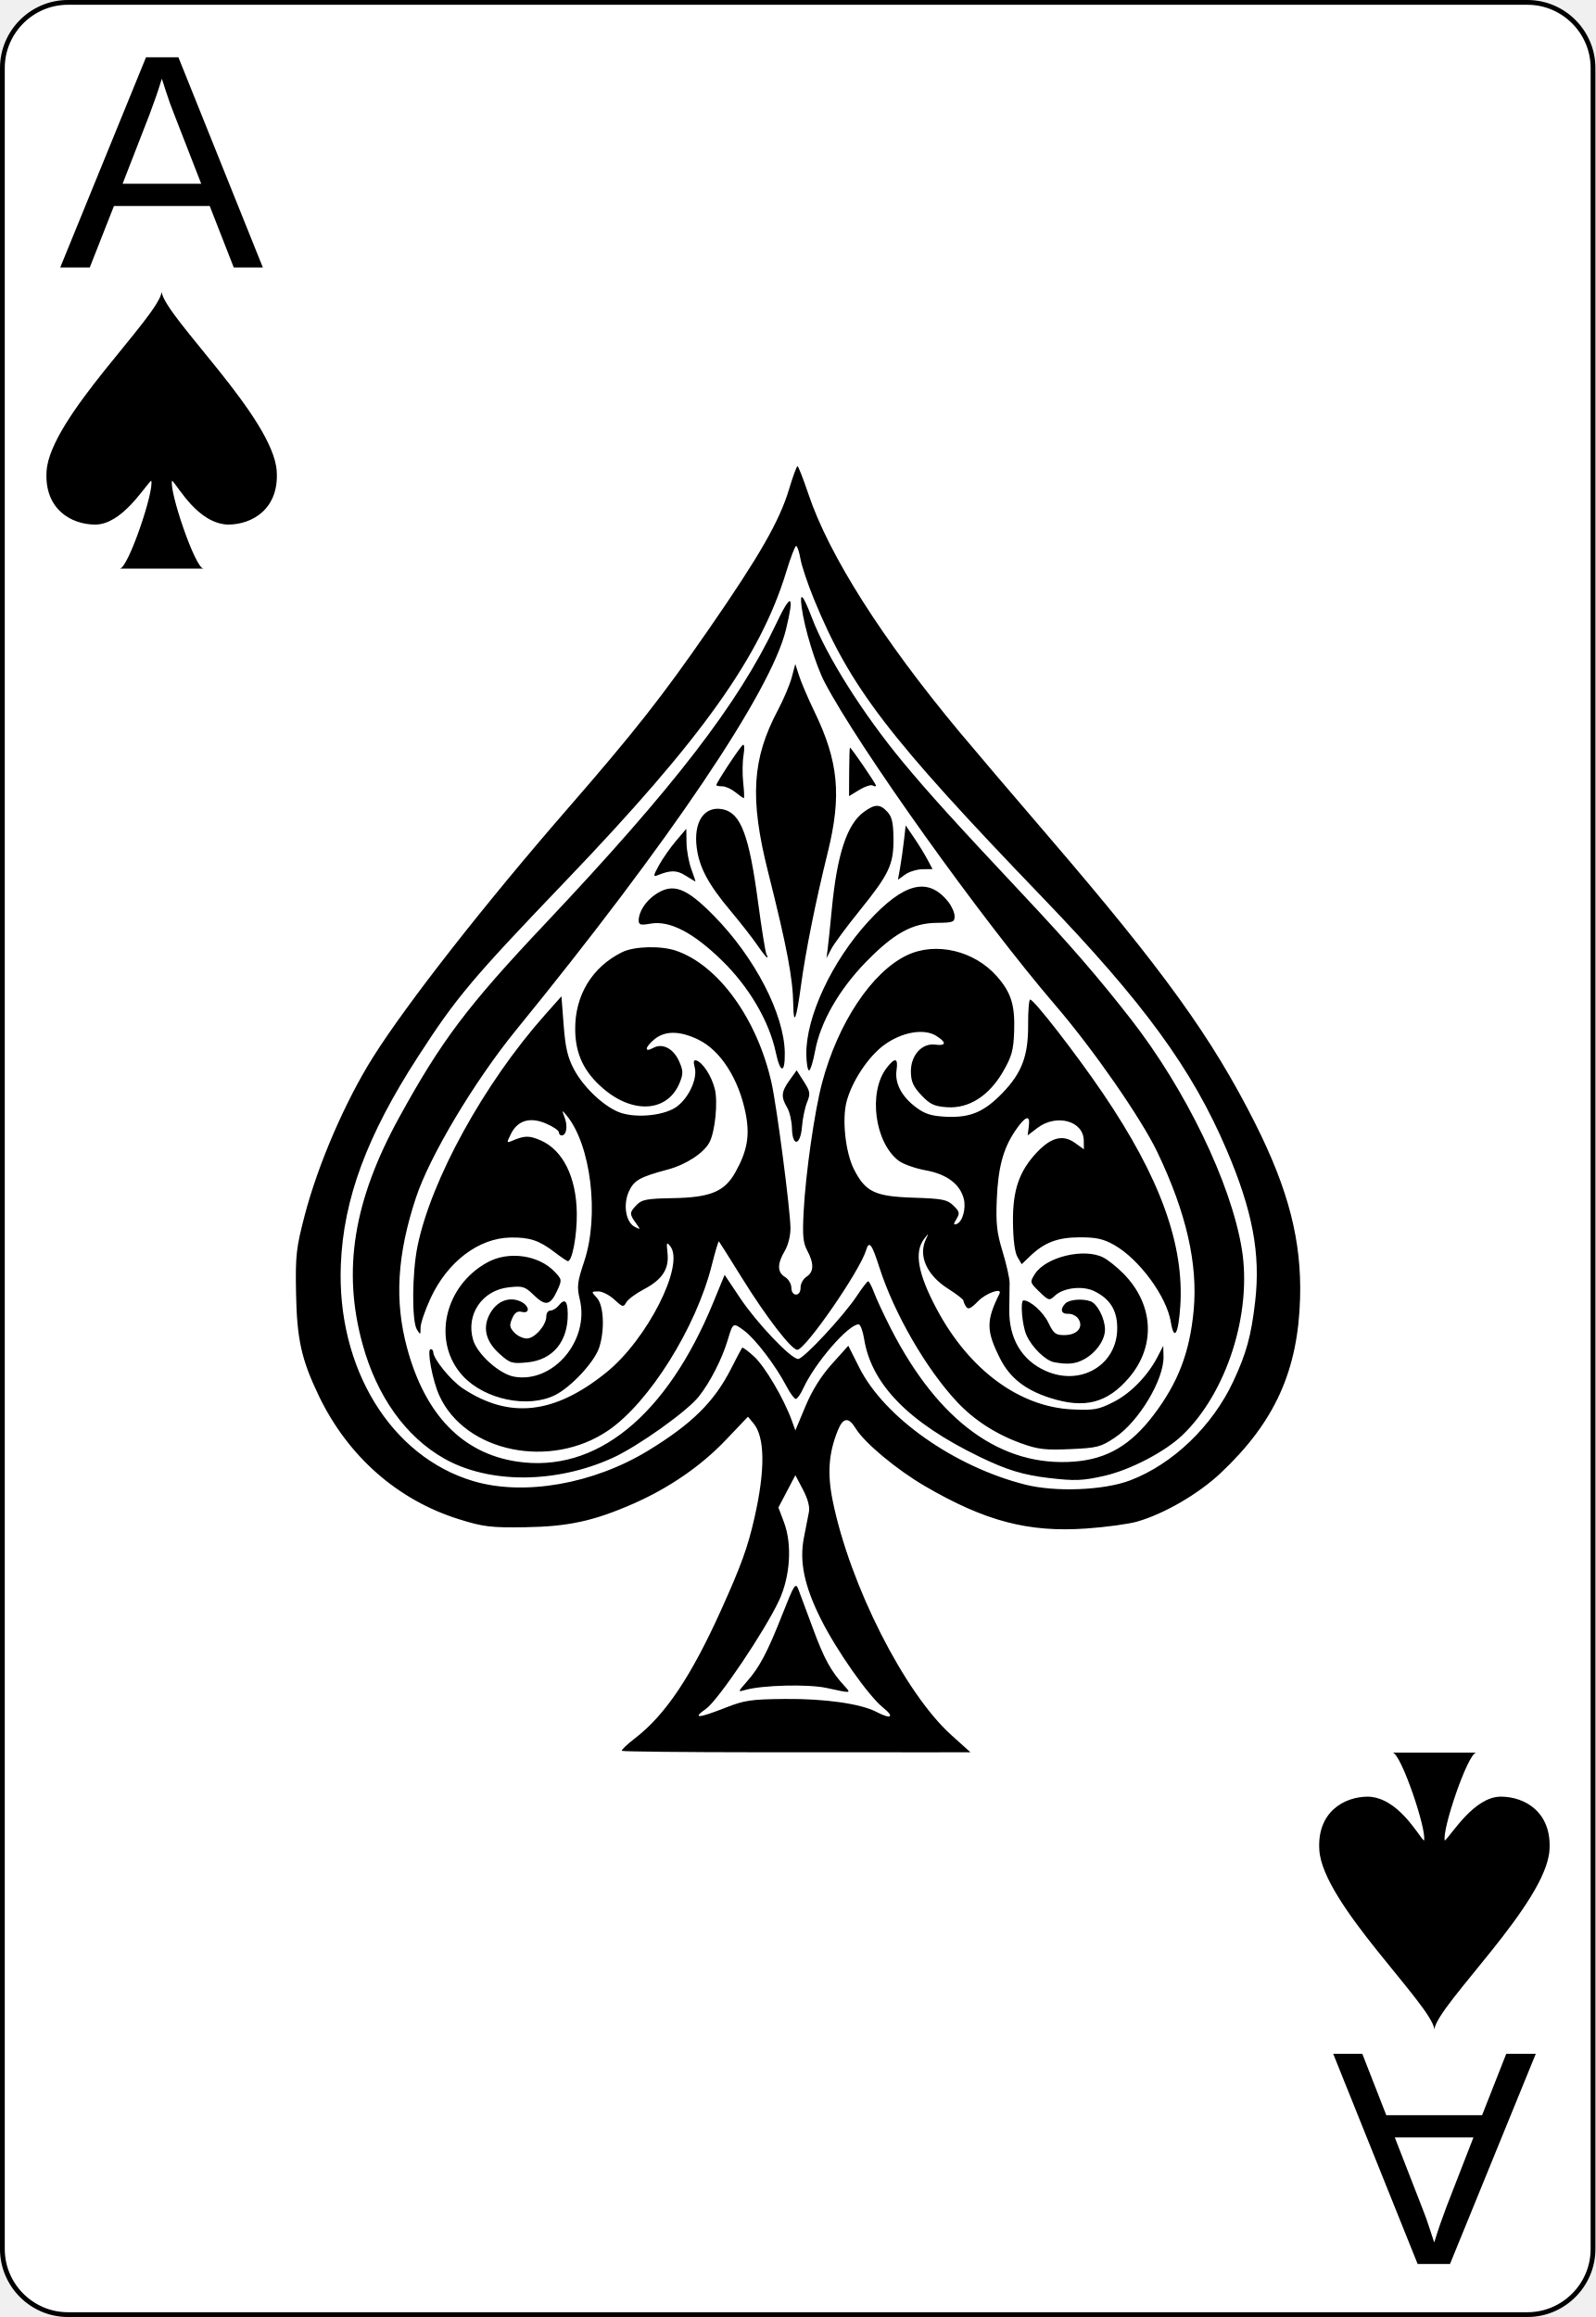
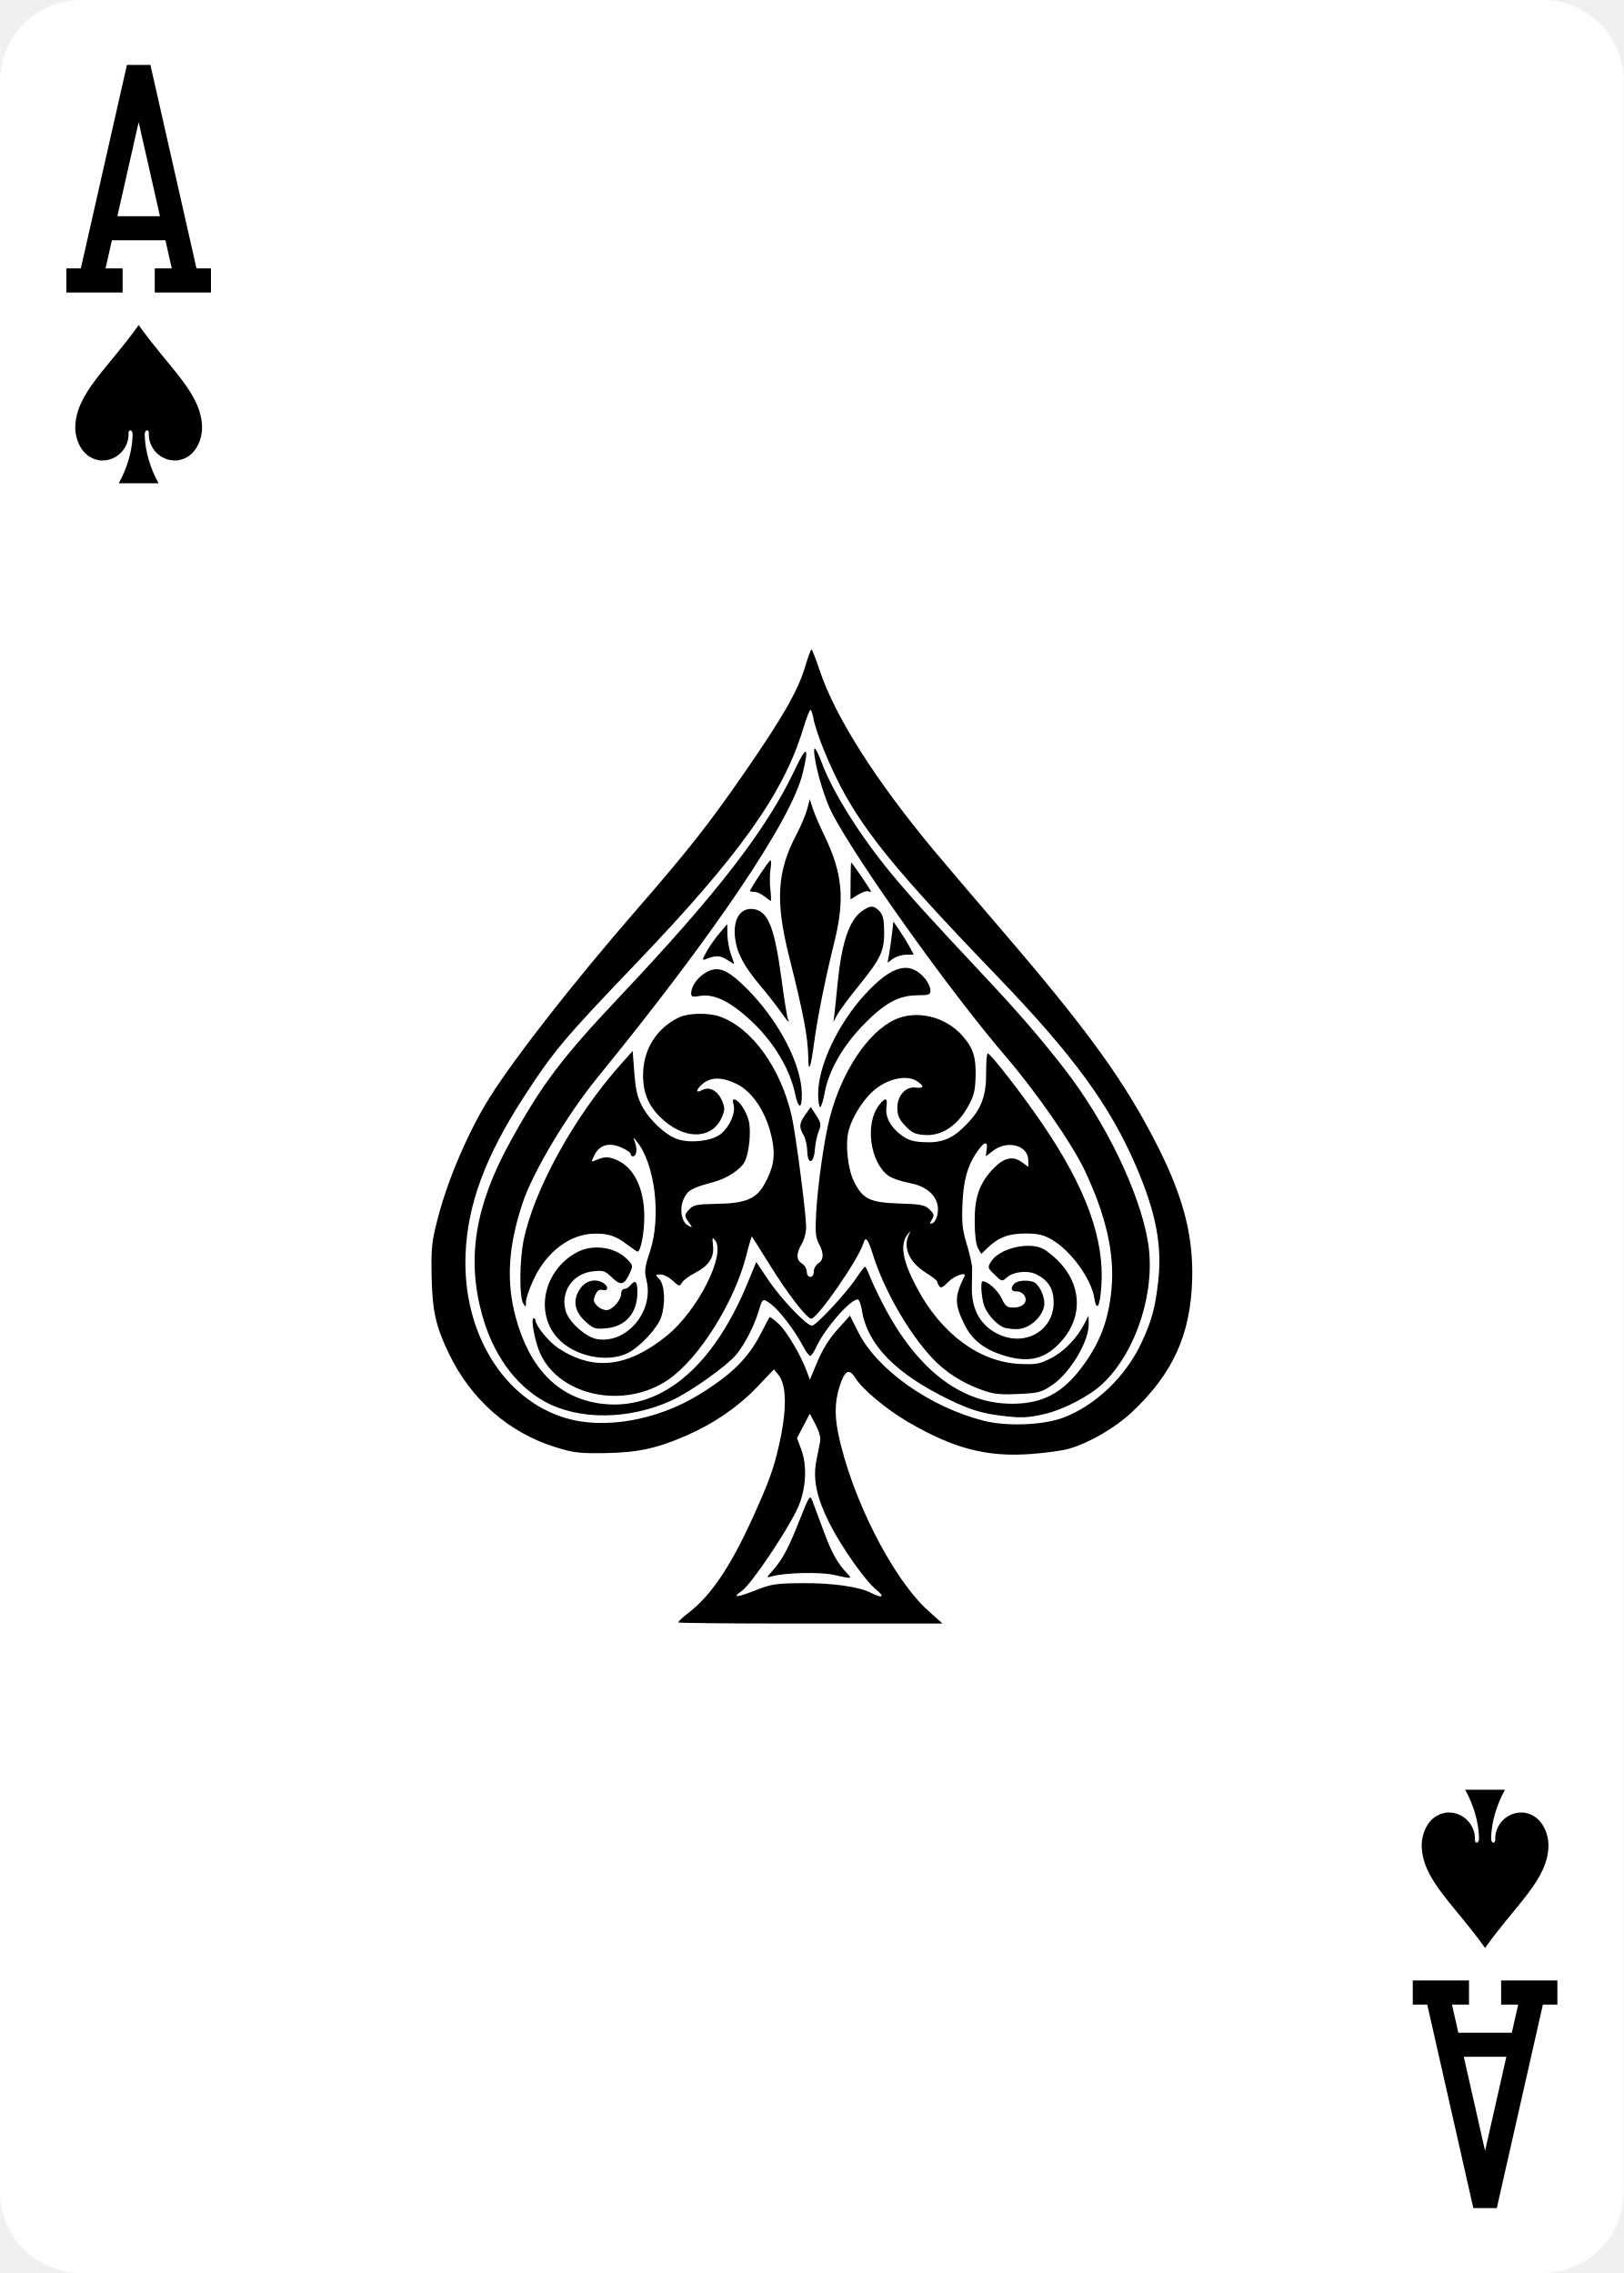
- <svg xmlns="http://www.w3.org/2000/svg" width="167.087pt" height="242.667pt" viewBox="0 0 167.087 242.667" xml:space="preserve" id="svg2" version="1.1">
-   <defs id="defs41" />
-   <g id="Layer_x0020_1" style="fill-rule:nonzero;clip-rule:nonzero;stroke:#000000;stroke-miterlimit:4;">
-     <path style="fill:#FFFFFF;stroke-width:0.5;" d="M166.837,235.548c0,3.777-3.087,6.869-6.871,6.869H7.111c-3.775,0-6.861-3.092-6.861-6.869V7.12C0.25,3.343,3.336,0.25,7.111,0.25h152.855    c3.784,0,6.871,3.093,6.871,6.87v228.428z" id="path5" />
-     <g style="stroke:none;" id="g7">
-       <g id="g9">
- 				
- 			</g>
-     </g>
-     <g id="g15">
- 			
- 		</g>
-     <g id="g19">
- 			
- 		</g>
-     <g style="stroke:none;" id="g23">
-       <g id="g25">
- 				
- 			</g>
-     </g>
-     <g style="stroke:none;" id="g31">
-       <g id="g33">
- 				
- 			</g>
+ <svg xmlns="http://www.w3.org/2000/svg" width="100%" height="100%" viewBox="0 0 1500 2100" version="1.1" xml:space="preserve" style="fill-rule:evenodd;clip-rule:evenodd;stroke-linejoin:round;stroke-miterlimit:2;">
+   <g transform="matrix(2,0,0,2,0,0)">
+     <path d="M750,37.5C750,16.803 733.197,0 712.5,0L37.5,0C16.803,0 0,16.803 0,37.5L0,1012.5C0,1033.197 16.803,1050 37.5,1050L712.5,1050C733.197,1050 750,1033.197 750,1012.5L750,37.5Z" style="fill:white;" />
+   </g>
+   <g id="spades">
+     <g>
+       <g id="path2987" transform="matrix(6.681433,0,0,6.681433,191.5703,273.7855)">
+         <path d="M79.5,183.521C71.674,183.517 65.205,183.449 65.124,183.37C65.044,183.292 65.681,182.686 66.541,182.024C69.67,179.614 72.368,175.597 75.48,168.712C77.619,163.98 78.307,162.081 79.017,158.951C80.154,153.942 80.118,150.514 78.911,149.068L78.333,148.376L76.003,150.823C73.412,153.545 70.042,155.862 66.281,157.507C62.162,159.308 59.496,159.885 54.972,159.952C51.403,160.006 50.635,159.913 48.085,159.119C41.647,157.115 36.43,152.524 33.391,146.19C31.56,142.374 31.093,140.26 31.004,135.403C30.933,131.473 31.018,130.71 31.911,127.286C33.307,121.939 36.166,115.324 39.076,110.707C42.613,105.095 50.769,94.68 59.389,84.766C66.481,76.609 69.339,72.975 74.287,65.821C79.551,58.209 81.641,54.56 82.638,51.239C83.037,49.911 83.435,48.824 83.524,48.824C83.612,48.824 84.128,50.143 84.67,51.756C86.825,58.17 92.403,66.951 100.49,76.661C101.93,78.39 106.122,83.313 109.806,87.603C121.872,101.65 126.966,108.722 131.466,117.674C134.951,124.607 136.325,129.95 136.161,135.924C135.951,143.557 133.506,148.95 127.839,154.279C125.505,156.474 121.925,158.553 119.078,159.366C118.198,159.617 115.816,159.94 113.785,160.084C107.703,160.514 103.169,159.322 96.85,155.633C93.887,153.903 90.538,151.109 89.613,149.594C88.865,148.37 88.291,148.448 87.73,149.85C86.786,152.209 86.635,154.333 87.209,157.165C89.001,165.999 94.731,177.314 99.651,181.734L101.639,183.52L97.683,183.524C95.508,183.527 87.326,183.525 79.5,183.52L79.5,183.521ZM92.49,178.849C90.948,177.616 87.607,172.857 85.953,169.537C84.232,166.084 83.706,163.548 84.192,161.051C84.392,160.027 84.629,158.812 84.719,158.35C84.824,157.811 84.599,156.971 84.091,156.007L83.298,154.504L82.411,156.194L81.523,157.885L82.109,159.442C82.974,161.739 82.767,165.076 81.604,167.589C80.134,170.766 75.208,178.079 73.939,178.97C72.453,180.012 73.113,179.978 75.944,178.866C77.984,178.065 78.635,177.969 82.236,177.935C86.373,177.896 90.148,178.432 91.795,179.294C93.326,180.095 93.727,179.838 92.49,178.849L92.49,178.849ZM86.557,176.783C84.646,176.365 79.829,176.486 78.044,176.996C77.253,177.222 77.255,177.212 78.219,176.121C79.546,174.619 80.385,173.028 81.957,169.03C83.165,165.957 83.321,165.711 83.606,166.435C83.778,166.874 84.465,168.719 85.132,170.534C86.299,173.713 87.025,175.041 88.43,176.567C89.167,177.367 89.21,177.362 86.557,176.783ZM118.364,155.044C122.84,153.337 126.992,149.346 129.174,144.652C130.547,141.698 131.035,139.915 131.451,136.332C132.034,131.308 131.186,126.799 128.454,120.403C124.843,111.947 119.769,104.995 109.163,93.973C93.039,77.217 89.044,72.003 85.25,62.765C84.601,61.184 83.962,59.277 83.831,58.528C83.699,57.779 83.496,57.171 83.379,57.177C83.262,57.184 82.797,58.401 82.346,59.881C79.631,68.787 73.511,77.369 59.273,92.237C49.349,102.601 47.805,104.44 43.736,110.735C38.421,118.958 35.971,125.576 35.697,132.454C35.264,143.3 40.947,152.571 49.597,155.129C54.886,156.693 62.147,155.424 67.868,151.936C72.464,149.133 74.804,146.821 76.573,143.334C77.142,142.213 77.659,141.233 77.723,141.155C77.786,141.078 78.363,141.503 79.004,142.1C80.126,143.146 82.093,146.486 82.908,148.73L83.3,149.81L84.355,147.289C85.056,145.614 85.987,144.125 87.128,142.856L88.845,140.945L89.993,143.23C92.612,148.444 99.921,153.601 107.366,155.487C110.548,156.294 115.624,156.089 118.364,155.044ZM109.851,154.796C107.141,154.474 105.44,153.954 102.612,152.585C95.179,148.986 91.259,144.984 90.498,140.22C90.364,139.382 90.104,138.699 89.92,138.702C88.829,138.718 85.327,142.774 84.12,145.419C83.846,146.018 83.497,146.511 83.344,146.513C83.191,146.516 82.746,145.907 82.354,145.162C81.221,143.004 79.109,140.23 77.942,139.367C76.764,138.496 76.769,138.494 76.21,140.353C75.612,142.341 74.387,144.739 73.193,146.256C71.974,147.804 66.818,151.478 64.172,152.684C58.226,155.394 51.222,155.422 46.516,152.755C42.484,150.47 39.466,146.238 37.964,140.762C35.841,133.023 37.022,125.738 41.813,117.018C46.226,108.986 48.951,105.37 57.075,96.764C70.544,82.497 77.319,73.712 81.241,65.424C82.871,61.981 83.233,62.157 82.311,65.945C80.737,72.418 70.17,88.095 54.032,107.903C49.683,113.241 44.997,121.089 43.56,125.443C41.586,131.423 41.301,136.239 42.629,141.164C44.516,148.165 48.417,152.206 54.123,153.073C62.4,154.331 69.804,148.334 74.706,136.401L75.889,133.52L77.512,135.95C79.273,138.587 82.852,142.343 83.593,142.331C84.162,142.323 88.35,137.824 89.728,135.74C90.286,134.897 90.822,134.202 90.919,134.196C91.016,134.19 91.297,134.724 91.544,135.383C91.79,136.043 92.568,137.713 93.273,139.095C98.268,148.888 104.89,153.691 112.548,153.076C115.954,152.802 118.416,151.353 120.796,148.224C123.375,144.833 124.595,141.661 125.01,137.268C125.47,132.39 124.24,127.009 121.218,120.688C119.525,117.145 114.514,109.923 110.536,105.292C102.758,96.239 89.886,78.215 86.35,71.426C85.433,69.666 84.25,65.806 83.961,63.629C83.727,61.87 84.085,62.228 85.027,64.697C86.563,68.719 90.355,74.734 94.552,79.805C97.183,82.984 100.086,86.186 107.373,93.948C112.069,98.951 115.044,102.389 118.414,106.711C124.175,114.1 128.911,123.894 130.05,130.776C131.161,137.494 128.477,145.9 123.801,150.341C121.977,152.074 118.354,153.957 115.669,154.568C113.384,155.088 112.58,155.119 109.851,154.796L109.851,154.796ZM107.01,151.192C104.283,150.2 102.008,148.73 100.199,146.79C96.982,143.341 93.634,137.537 92.104,132.756C91.303,130.254 91.022,129.89 90.705,130.945C90.051,133.114 84.355,141.358 83.502,141.367C82.897,141.375 80.26,137.958 77.749,133.912C76.447,131.816 75.34,130.06 75.289,130.01C75.238,129.961 74.902,131.088 74.543,132.515C72.901,139.039 67.999,146.871 63.724,149.801C57.69,153.937 48.749,152.115 46.023,146.193C45.297,144.615 44.677,141.305 45.106,141.299C45.253,141.296 45.375,141.442 45.378,141.623C45.389,142.337 47.22,144.581 48.467,145.408C53.361,148.655 58.081,148.126 63.524,143.722C67.778,140.279 71.719,132.51 70.21,130.539C69.819,130.029 69.785,130.108 69.909,131.232C70.094,132.902 69.366,134.015 67.423,135.036C66.583,135.478 65.757,136.096 65.587,136.41C65.304,136.933 65.201,136.909 64.342,136.111C63.827,135.632 63.066,135.246 62.651,135.252C61.908,135.263 61.905,135.274 62.506,135.918C63.235,136.7 63.359,139.253 62.759,141.122C62.276,142.627 59.815,145.28 58.126,146.117C55.293,147.521 50.786,146.588 48.493,144.125C45.207,140.595 46.496,134.669 51.09,132.189C53.296,130.998 56.427,131.447 58.086,133.192C58.863,134.01 58.868,134.052 58.357,135.168C57.641,136.728 57.135,136.829 55.923,135.652C54.972,134.73 54.753,134.661 53.281,134.825C50.497,135.134 48.774,137.672 49.548,140.322C49.992,141.841 52.317,143.921 53.871,144.188C57.946,144.89 61.755,140.392 60.724,136.094C60.403,134.755 60.457,134.294 61.186,132.109C62.786,127.315 61.891,119.905 59.34,116.822C58.835,116.212 58.827,116.222 59.142,117.063C59.482,117.974 59.321,118.911 58.824,118.919C58.667,118.922 58.535,118.771 58.533,118.586C58.53,118.401 57.925,117.99 57.19,117.674C55.513,116.953 54.221,117.334 53.511,118.758C53.047,119.691 53.052,119.729 53.612,119.489C54.942,118.92 55.412,118.912 56.618,119.434C58.958,120.448 60.368,123.295 60.41,127.09C60.435,129.387 59.933,132.079 59.478,132.086C59.385,132.088 58.76,131.667 58.089,131.152C56.474,129.911 55.457,129.573 53.454,129.611C50.11,129.675 46.858,132.153 45.085,135.987C44.512,137.228 44.043,138.609 44.045,139.056C44.047,139.83 44.029,139.838 43.658,139.231C43.12,138.352 43.156,133.331 43.72,130.553C45.137,123.568 50.713,113.441 57.087,106.275L58.802,104.347L59.034,107.371C59.215,109.742 59.45,110.743 60.119,112.003C61.159,113.962 63.428,116.054 65.071,116.569C66.868,117.133 69.712,116.795 70.918,115.875C72.175,114.916 73.065,112.939 72.758,111.79C72.597,111.186 72.647,110.975 72.929,111.064C73.611,111.28 74.545,112.732 74.868,114.078C75.198,115.449 74.892,118.498 74.311,119.624C73.73,120.749 71.859,121.974 69.935,122.489C67,123.274 66.4,123.613 65.864,124.788C65.237,126.161 65.541,128.008 66.473,128.488C67.1,128.812 67.104,128.797 66.59,128.085C65.907,127.14 65.914,126.983 66.681,126.193C67.226,125.631 67.748,125.534 70.446,125.487C74.406,125.419 75.878,124.811 77.017,122.774C78.264,120.545 78.548,118.933 78.096,116.639C77.384,113.019 75.474,110.027 73.154,108.894C71.221,107.95 69.668,107.93 68.554,108.834C67.544,109.653 67.441,110.29 68.404,109.755C69.383,109.212 70.543,109.818 71.138,111.183C71.556,112.145 71.564,112.45 71.193,113.377C69.964,116.446 66.368,116.737 63.192,114.025C61.163,112.292 60.264,110.404 60.24,107.83C60.207,104.244 62.009,101.277 65.163,99.723C66.418,99.104 69.206,99.029 70.798,99.572C75.241,101.086 79.313,106.724 80.806,113.427C81.359,115.91 82.757,126.63 82.784,128.6C82.796,129.402 82.544,130.411 82.178,131.032C81.383,132.38 81.396,133.252 82.219,133.749C82.576,133.965 82.873,134.468 82.879,134.867C82.885,135.298 83.085,135.59 83.371,135.586C83.658,135.582 83.849,135.284 83.843,134.853C83.837,134.453 84.118,133.942 84.468,133.716C85.241,133.217 85.266,132.329 84.544,130.984C84.103,130.161 84.033,129.41 84.164,126.908C84.373,122.904 85.302,116.403 86.091,113.426C87.76,107.124 91.322,101.777 95.01,100.035C98.014,98.617 102.03,99.562 104.396,102.245C105.902,103.951 106.31,105.26 106.211,108.052C106.141,110.017 105.96,110.664 105.035,112.256C103.559,114.795 101.455,116.124 99.168,115.964C97.84,115.871 97.401,115.664 96.498,114.707C95.644,113.804 95.412,113.286 95.396,112.257C95.371,110.537 96.545,109.224 97.944,109.408C99.105,109.561 99.155,109.188 98.067,108.498C96.77,107.676 94.438,108.086 92.57,109.464C90.91,110.69 89.19,113.304 88.65,115.421C88.174,117.286 88.551,120.706 89.424,122.443C90.625,124.832 91.623,125.311 95.666,125.44C98.698,125.536 99.203,125.635 99.85,126.265C100.494,126.89 100.535,127.066 100.176,127.661C99.836,128.223 99.838,128.315 100.19,128.193C100.807,127.978 101.201,126.551 100.928,125.526C100.519,123.996 99.137,122.971 96.947,122.575C95.856,122.377 94.58,121.923 94.111,121.566C91.597,119.648 90.912,114.399 92.845,111.865C93.726,110.71 94.085,110.783 93.894,112.079C93.691,113.46 94.438,114.87 95.973,116.005C96.894,116.686 97.578,116.895 99.121,116.964C101.606,117.077 103.055,116.466 104.959,114.504C107.01,112.391 107.694,110.586 107.674,107.346C107.665,105.889 107.761,104.694 107.888,104.691C108.285,104.682 112.708,110.382 115.527,114.538C121.504,123.349 124.055,130.398 123.606,136.863C123.403,139.773 122.955,140.494 122.618,138.453C122.176,135.777 119.308,131.877 116.693,130.397C115.559,129.755 114.814,129.588 113.092,129.592C110.754,129.597 109.372,130.125 107.846,131.594L107.004,132.406L106.562,131.657C106.28,131.178 106.109,129.863 106.089,128.016C106.053,124.646 106.734,122.66 108.606,120.681C110.09,119.112 111.329,118.805 112.578,119.7L113.516,120.372L113.502,119.448C113.471,117.385 110.629,116.624 108.636,118.144L107.624,118.916L107.752,117.942C107.918,116.679 107.364,116.882 106.296,118.476C105.055,120.328 104.528,122.309 104.393,125.631C104.29,128.158 104.396,129.101 105.001,131.085C105.404,132.405 105.734,133.882 105.736,134.368C105.738,134.854 105.722,136.084 105.702,137.101C105.641,140.165 106.997,142.466 109.523,143.587C113.241,145.236 117.065,142.906 117.008,139.026C116.981,137.206 116.253,136.052 114.621,135.239C113.413,134.637 111.389,134.861 110.493,135.697C109.892,136.258 109.836,136.244 108.853,135.289C107.85,134.316 107.843,134.289 108.381,133.441C109.515,131.652 113.526,130.681 115.548,131.705C116.029,131.948 116.965,132.693 117.629,133.361C120.837,136.591 121.085,140.967 118.247,144.29C115.962,146.965 113.594,147.572 109.97,146.411C107.358,145.574 105.735,144.288 104.716,142.244C103.28,139.363 103.273,138.33 104.672,135.509C105.015,134.817 103.271,135.424 102.432,136.288C101.69,137.053 101.396,137.19 101.185,136.869C101.034,136.638 100.906,136.346 100.902,136.221C100.898,136.095 100.179,135.54 99.306,134.987C97.073,133.572 96.157,131.552 96.962,129.818C97.28,129.135 97.274,129.133 96.801,129.742C95.722,131.13 96.122,133.389 98.104,137.113C101.496,143.484 106.783,147.384 112.35,147.623C114.605,147.72 115.062,147.637 116.627,146.841C118.428,145.927 120.216,144.088 121.245,142.091L121.829,140.958L121.856,142.082C121.916,144.5 119.259,148.921 116.743,150.588C115.273,151.563 114.912,151.655 112.077,151.781C109.486,151.897 108.692,151.804 107.01,151.192L107.01,151.192ZM110.418,142.672C109.497,142.507 108.06,141.103 107.493,139.816C107.043,138.794 106.829,136.2 107.194,136.194C107.888,136.184 109.255,137.408 109.793,138.522C110.357,139.689 110.557,139.84 111.521,139.826C112.831,139.806 113.51,138.986 112.933,138.118C112.729,137.811 112.256,137.577 111.882,137.596C111.131,137.636 110.982,137.121 111.571,136.515C111.978,136.095 113.367,135.977 114.22,136.289C114.926,136.548 115.708,138.072 115.725,139.222C115.741,140.329 114.785,141.69 113.51,142.374C112.619,142.851 111.838,142.927 110.418,142.672ZM52.315,141.79C50.808,140.441 50.491,138.934 51.397,137.437C52.119,136.243 53.338,135.79 54.482,136.29C55.44,136.71 55.575,137.624 54.644,137.395C54.183,137.282 53.907,137.471 53.639,138.082C53.329,138.791 53.364,139.025 53.863,139.56C54.189,139.909 54.784,140.19 55.185,140.184C56.008,140.172 57.227,138.775 57.213,137.861C57.208,137.531 57.403,137.259 57.647,137.255C57.89,137.252 58.266,137.029 58.482,136.76C59.136,135.949 59.438,136.196 59.458,137.56C59.502,140.491 57.91,142.422 55.234,142.684C53.622,142.842 53.419,142.78 52.315,141.79ZM82.94,118.157C82.923,117.406 82.696,116.433 82.437,115.995C81.775,114.876 81.819,114.351 82.68,113.147L83.433,112.095L84.182,113.267C84.857,114.323 84.891,114.541 84.523,115.446C84.298,116 84.06,117.14 83.994,117.981C83.834,120.007 82.986,120.149 82.94,118.157ZM81.252,110.23C80.557,106.959 78.455,103.371 75.605,100.591C72.596,97.656 70.133,96.383 68.141,96.732C67.079,96.919 66.888,96.865 66.89,96.386C66.895,95.493 67.612,94.379 68.628,93.688C70.47,92.434 71.829,92.926 74.766,95.911C79.053,100.268 82.13,106.212 82.19,110.254C82.223,112.461 81.723,112.449 81.252,110.23L81.252,110.23ZM84.446,110.422C84.396,106.524 87.115,100.687 90.913,96.539C94.656,92.451 97.172,91.81 99.28,94.409C99.656,94.873 99.969,95.563 99.974,95.943C99.983,96.571 99.817,96.636 98.137,96.65C95.556,96.673 93.626,97.735 90.695,100.745C87.864,103.652 85.917,107.056 85.366,110.061C85.161,111.183 84.874,112.102 84.73,112.105C84.586,112.108 84.458,111.349 84.446,110.422ZM83.08,105.254C83.038,102.44 82.426,99.211 80.43,91.279C78.505,83.627 78.758,79.484 81.461,74.388C82.061,73.257 82.718,71.704 82.921,70.937L83.29,69.543L83.706,70.823C83.934,71.526 84.651,73.197 85.299,74.535C87.821,79.746 88.16,83.33 86.692,89.267C85.412,94.445 84.37,99.634 83.876,103.291C83.403,106.796 83.114,107.51 83.08,105.254ZM79.292,98.955C78.794,98.225 77.537,96.617 76.5,95.381C74.194,92.632 73.246,90.867 72.971,88.808C72.606,86.074 73.758,84.364 75.699,84.76C77.574,85.143 78.452,87.448 79.384,94.434C79.768,97.312 80.17,99.804 80.278,99.972C80.385,100.14 80.411,100.278 80.336,100.279C80.26,100.28 79.791,99.684 79.292,98.955L79.292,98.955ZM86.684,99.381C86.752,98.85 86.947,96.967 87.118,95.197C87.667,89.487 88.702,86.337 90.454,85.05C91.627,84.188 92.151,84.182 92.932,85.021C93.416,85.541 93.559,86.164 93.574,87.824C93.598,90.537 93.13,91.534 90.026,95.374C88.678,97.04 87.347,98.841 87.068,99.375L86.559,100.347L86.684,99.381ZM71.79,91.699C70.872,91.123 70.247,91.115 68.876,91.665C68.39,91.86 68.408,91.724 69.015,90.619C69.399,89.921 70.201,88.776 70.796,88.075L71.878,86.8L71.9,88.259C71.911,89.062 72.141,90.312 72.409,91.037C72.677,91.762 72.866,92.345 72.83,92.333C72.793,92.321 72.325,92.035 71.79,91.699L71.79,91.699ZM94.267,90.881C94.39,90.189 94.572,88.909 94.671,88.036L94.851,86.448L95.704,87.699C96.174,88.387 96.807,89.416 97.113,89.986L97.668,91.022L96.606,91.038C96.023,91.046 95.207,91.298 94.794,91.597L94.042,92.14L94.267,90.881ZM77.007,82.964C76.585,82.622 75.966,82.347 75.632,82.352C75.298,82.357 75.024,82.299 75.023,82.223C75.02,81.978 77.518,78.194 77.804,78.011C77.959,77.912 77.988,78.395 77.87,79.099C77.754,79.795 77.739,81.093 77.838,81.983C77.937,82.874 77.963,83.598 77.897,83.593C77.83,83.588 77.43,83.305 77.007,82.964L77.007,82.964ZM88.932,80.841C88.939,79.444 88.976,78.299 89.013,78.297C89.142,78.292 91.733,82.076 91.736,82.274C91.738,82.382 91.588,82.381 91.404,82.271C91.22,82.161 90.585,82.366 89.994,82.727L88.918,83.384L88.932,80.841Z" style="fill-rule:nonzero;" />
+       </g>
+       <g transform="matrix(2,0,0,2,0,0)">
+         <g id="b" transform="matrix(13.39072,0,0,13.39072,-4483.019,-2102.467)">
+           <path d="M339.569,168.222C340.627,169.718 341.738,170.578 341.755,171.747C341.761,172.125 341.562,172.792 340.919,172.89C340.887,172.895 340.854,172.895 340.82,172.895C340.326,172.895 339.918,172.488 339.918,171.993L339.919,171.951C339.92,171.888 339.89,171.855 339.857,171.855C339.819,171.856 339.774,171.903 339.776,172.004C339.792,172.592 339.971,173.165 340.255,173.681L338.882,173.681C339.166,173.165 339.345,172.592 339.361,172.004C339.364,171.903 339.319,171.856 339.28,171.855C339.247,171.855 339.218,171.888 339.218,171.951L339.219,171.993C339.219,172.488 338.812,172.895 338.317,172.895C338.284,172.895 338.251,172.895 338.218,172.89C337.576,172.792 337.376,172.125 337.382,171.747C337.399,170.578 338.511,169.718 339.569,168.222Z" />
+         </g>
+         <g transform="matrix(7.420651,0,0,7.420651,8.395121,-2.163925)">
+           <path d="M3.901,17L6.769,4.334L8.231,4.334L11.099,17L12,17L12,18.5L8.5,18.5L8.5,17L9.561,17L9.165,15.25L5.835,15.25L5.439,17L6.5,17L6.5,18.5L3,18.5L3,17L3.901,17ZM6.175,13.75L8.825,13.75L7.5,7.896L6.175,13.75Z" />
+         </g>
+         <g transform="matrix(0.720725,0,0,0.55625,-140.25,-311.6339)">
+           <rect x="236.22" y="614.173" width="94.488" height="188.976" style="fill:none;" />
+         </g>
+         <g id="b1" transform="matrix(-13.39072,-0,0,-13.39072,5233.019,3152.467)">
+           <path d="M339.569,168.222C340.627,169.718 341.738,170.578 341.755,171.747C341.761,172.125 341.562,172.792 340.919,172.89C340.887,172.895 340.854,172.895 340.82,172.895C340.326,172.895 339.918,172.488 339.918,171.993L339.919,171.951C339.92,171.888 339.89,171.855 339.857,171.855C339.819,171.856 339.774,171.903 339.776,172.004C339.792,172.592 339.971,173.165 340.255,173.681L338.882,173.681C339.166,173.165 339.345,172.592 339.361,172.004C339.364,171.903 339.319,171.856 339.28,171.855C339.247,171.855 339.218,171.888 339.218,171.951L339.219,171.993C339.219,172.488 338.812,172.895 338.317,172.895C338.284,172.895 338.251,172.895 338.218,172.89C337.576,172.792 337.376,172.125 337.382,171.747C337.399,170.578 338.511,169.718 339.569,168.222Z" />
+         </g>
+         <g transform="matrix(-7.420651,-0,0,-7.420651,741.6049,1052.164)">
+           <path d="M3.901,17L6.769,4.334L8.231,4.334L11.099,17L12,17L12,18.5L8.5,18.5L8.5,17L9.561,17L9.165,15.25L5.835,15.25L5.439,17L6.5,17L6.5,18.5L3,18.5L3,17L3.901,17ZM6.175,13.75L8.825,13.75L7.5,7.896L6.175,13.75Z" />
+         </g>
+         <g transform="matrix(-0.720725,-0,0,-0.55625,890.25,1361.634)">
+           <rect x="236.22" y="614.173" width="94.488" height="188.976" style="fill:none;" />
+         </g>
+       </g>
    </g>
  </g>
-   <text xml:space="preserve" style="font-size:32px;font-style:normal;font-weight:normal;line-height:125%;letter-spacing:0px;word-spacing:0px;fill:#000000;fill-opacity:1;stroke:none;font-family:Bitstream Vera Sans" x="6.246" y="28.013" id="text3788">
-     <tspan id="tspan3790" x="6.246" y="28.013" style="font-style:normal;font-variant:normal;font-weight:normal;font-stretch:normal;font-family:Arial;-inkscape-font-specification:Arial">A</tspan>
-   </text>
-   <g transform="matrix(1.508595,0,0,1.379325,16.92904,45.06616)" id="layer1-7">
-     <path id="sl" d="M 7.989,3.103 C 7.747,-0.954 0.242,-8.59 0,-10.5 c -0.242,1.909 -7.747,9.545 -7.989,13.603 -0.169,2.868 1.695,4.057 3.39,4.057 1.835,-0.022 3.351,-2.801 3.873,-3.341 0.242,0.716 -1.603,6.682 -2.179,6.682 l 5.811,0 C 2.33,10.501 0.485,4.535 0.727,3.819 1.184,4.315 2.524,7.077 4.601,7.16 6.295,7.159 8.158,5.971 7.989,3.103 z" style="fill:#000000" />
-   </g>
-   <text xml:space="preserve" style="font-size:32px;font-style:normal;font-weight:normal;line-height:125%;letter-spacing:0px;word-spacing:0px;fill:#000000;fill-opacity:1;stroke:none;font-family:Bitstream Vera Sans" x="-160.908" y="-215.097" id="text3788-2" transform="scale(-1,-1)">
-     <tspan id="tspan3790-3" x="-160.908" y="-215.097" style="font-style:normal;font-variant:normal;font-weight:normal;font-stretch:normal;font-family:Arial;-inkscape-font-specification:Arial">A</tspan>
-   </text>
-   <g transform="matrix(-1.508595,0,0,-1.379325,150.2247,198.0438)" id="layer1-7-8">
-     <path id="sl-0" d="M 7.989,3.103 C 7.747,-0.954 0.242,-8.59 0,-10.5 c -0.242,1.909 -7.747,9.545 -7.989,13.603 -0.169,2.868 1.695,4.057 3.39,4.057 1.835,-0.022 3.351,-2.801 3.873,-3.341 0.242,0.716 -1.603,6.682 -2.179,6.682 l 5.811,0 C 2.33,10.501 0.485,4.535 0.727,3.819 1.184,4.315 2.524,7.077 4.601,7.16 6.295,7.159 8.158,5.971 7.989,3.103 z" style="fill:#000000" />
-   </g>
-   <path style="fill:#000000" d="m 79.5,183.521 c -7.826,-0.004 -14.295,-0.072 -14.375,-0.151 -0.081,-0.078 0.556,-0.684 1.416,-1.346 3.13,-2.41 5.827,-6.427 8.939,-13.312 2.139,-4.732 2.827,-6.631 3.538,-9.761 1.137,-5.009 1.1,-8.437 -0.106,-9.882 l -0.578,-0.693 -2.33,2.448 c -2.59,2.721 -5.961,5.038 -9.722,6.683 -4.12,1.802 -6.785,2.378 -11.31,2.446 -3.568,0.053 -4.337,-0.04 -6.887,-0.834 -6.438,-2.004 -11.655,-6.595 -14.694,-12.929 -1.831,-3.816 -2.298,-5.93 -2.387,-10.787 -0.072,-3.929 0.014,-4.693 0.907,-8.117 1.395,-5.347 4.254,-11.962 7.164,-16.579 3.537,-5.612 11.693,-16.027 20.313,-25.941 7.092,-8.157 9.95,-11.791 14.898,-18.945 5.264,-7.612 7.354,-11.261 8.351,-14.582 0.399,-1.328 0.797,-2.414 0.885,-2.415 0.088,-5.1e-5 0.604,1.319 1.146,2.932 2.156,6.414 7.733,15.195 15.82,24.905 1.44,1.729 5.632,6.653 9.316,10.942 12.066,14.047 17.16,21.119 21.66,30.072 3.485,6.932 4.859,12.276 4.695,18.249 -0.21,7.634 -2.655,13.027 -8.322,18.356 -2.334,2.195 -5.915,4.274 -8.761,5.087 -0.88,0.251 -3.262,0.574 -5.293,0.718 -6.082,0.43 -10.616,-0.762 -16.935,-4.451 -2.963,-1.73 -6.312,-4.525 -7.238,-6.039 -0.748,-1.224 -1.321,-1.146 -1.883,0.256 -0.944,2.358 -1.095,4.482 -0.521,7.315 1.792,8.834 7.522,20.148 12.442,24.569 l 1.988,1.786 -3.955,0.004 c -2.175,0.003 -10.358,5.4e-4 -18.184,-0.004 z m 12.99,-4.672 c -1.542,-1.233 -4.883,-5.992 -6.538,-9.312 -1.721,-3.453 -2.247,-5.989 -1.76,-8.486 0.2,-1.024 0.437,-2.239 0.527,-2.701 0.105,-0.539 -0.12,-1.379 -0.628,-2.343 l -0.792,-1.503 -0.888,1.691 -0.888,1.691 0.586,1.557 c 0.865,2.297 0.658,5.634 -0.505,8.148 -1.47,3.176 -6.396,10.49 -7.665,11.38 -1.486,1.042 -0.826,1.008 2.005,-0.103 2.04,-0.801 2.691,-0.897 6.292,-0.931 4.137,-0.039 7.912,0.498 9.559,1.359 1.532,0.801 1.932,0.544 0.695,-0.445 z m -5.933,-2.066 c -1.911,-0.417 -6.729,-0.297 -8.513,0.213 -0.791,0.226 -0.789,0.217 0.175,-0.875 1.327,-1.502 2.166,-3.093 3.738,-7.09 1.209,-3.074 1.364,-3.319 1.649,-2.596 0.173,0.439 0.86,2.284 1.526,4.099 1.167,3.178 1.893,4.507 3.299,6.033 0.737,0.8 0.779,0.795 -1.873,0.216 z M 118.364,155.044 c 4.476,-1.707 8.628,-5.698 10.81,-10.392 1.373,-2.954 1.861,-4.737 2.277,-8.32 0.583,-5.024 -0.265,-9.532 -2.997,-15.929 -3.611,-8.455 -8.685,-15.408 -19.291,-26.43 C 93.039,77.217 89.044,72.003 85.25,62.765 c -0.649,-1.581 -1.288,-3.488 -1.42,-4.237 -0.131,-0.749 -0.335,-1.357 -0.452,-1.35 -0.117,0.007 -0.582,1.223 -1.033,2.704 -2.715,8.906 -8.835,17.488 -23.073,32.356 -9.924,10.364 -11.469,12.202 -15.537,18.497 -5.315,8.223 -7.765,14.841 -8.039,21.719 -0.433,10.846 5.25,20.117 13.9,22.675 5.289,1.564 12.55,0.295 18.271,-3.193 4.596,-2.802 6.936,-5.115 8.705,-8.602 0.569,-1.121 1.086,-2.102 1.15,-2.179 0.063,-0.077 0.64,0.348 1.281,0.945 1.123,1.045 3.089,4.385 3.904,6.63 l 0.392,1.08 1.055,-2.522 c 0.701,-1.674 1.632,-3.164 2.772,-4.433 l 1.717,-1.911 1.148,2.285 c 2.619,5.215 9.929,10.372 17.373,12.258 3.182,0.806 8.258,0.602 10.998,-0.443 z m -8.513,-0.248 c -2.71,-0.322 -4.411,-0.841 -7.239,-2.21 -7.434,-3.6 -11.354,-7.601 -12.114,-12.366 -0.134,-0.838 -0.394,-1.521 -0.578,-1.518 -1.091,0.016 -4.593,4.072 -5.8,6.717 -0.274,0.6 -0.623,1.092 -0.776,1.095 -0.153,0.003 -0.598,-0.606 -0.99,-1.351 -1.133,-2.158 -3.246,-4.932 -4.412,-5.795 -1.177,-0.871 -1.173,-0.873 -1.732,0.986 -0.598,1.988 -1.823,4.386 -3.017,5.903 -1.218,1.548 -6.374,5.222 -9.021,6.428 -5.947,2.71 -12.95,2.738 -17.656,0.071 -4.032,-2.285 -7.05,-6.518 -8.552,-11.993 -2.123,-7.739 -0.942,-15.025 3.849,-23.745 4.413,-8.031 7.138,-11.648 15.262,-20.254 13.469,-14.267 20.243,-23.052 24.166,-31.34 1.63,-3.444 1.992,-3.268 1.07,0.521 -1.575,6.473 -12.141,22.15 -28.279,41.957 -4.349,5.338 -9.035,13.187 -10.472,17.54 -1.974,5.98 -2.259,10.796 -0.931,15.721 1.887,7.001 5.788,11.042 11.495,11.909 8.277,1.258 15.681,-4.739 20.583,-16.672 l 1.183,-2.881 1.623,2.43 c 1.761,2.637 5.339,6.392 6.081,6.381 0.569,-0.008 4.757,-4.507 6.135,-6.591 0.558,-0.843 1.094,-1.538 1.191,-1.544 0.097,-0.006 0.378,0.528 0.624,1.188 0.246,0.659 1.025,2.329 1.73,3.712 4.995,9.793 11.616,14.596 19.275,13.98 3.406,-0.274 5.868,-1.722 8.248,-4.852 2.579,-3.391 3.798,-6.562 4.213,-10.955 0.461,-4.879 -0.77,-10.259 -3.791,-16.581 -1.694,-3.543 -6.705,-10.765 -10.683,-15.396 -7.777,-9.053 -20.649,-27.077 -24.186,-33.866 -0.917,-1.76 -2.1,-5.62 -2.389,-7.797 -0.234,-1.759 0.124,-1.401 1.066,1.067 1.535,4.023 5.327,10.038 9.525,15.109 2.631,3.179 5.534,6.381 12.821,14.143 4.696,5.002 7.671,8.441 11.04,12.762 5.762,7.389 10.498,17.183 11.636,24.065 1.112,6.718 -1.573,15.125 -6.249,19.565 -1.824,1.732 -5.447,3.616 -8.131,4.227 -2.285,0.52 -3.09,0.552 -5.819,0.228 z m -2.841,-3.603 c -2.727,-0.992 -5.001,-2.462 -6.811,-4.402 -3.217,-3.449 -6.565,-9.253 -8.095,-14.034 -0.801,-2.502 -1.082,-2.866 -1.4,-1.812 -0.653,2.169 -6.35,10.413 -7.203,10.423 -0.605,0.008 -3.242,-3.41 -5.753,-7.456 -1.301,-2.096 -2.408,-3.852 -2.459,-3.902 -0.051,-0.05 -0.387,1.078 -0.746,2.505 -1.642,6.524 -6.544,14.355 -10.819,17.286 -6.034,4.136 -14.975,2.314 -17.701,-3.608 -0.726,-1.577 -1.347,-4.888 -0.918,-4.894 0.147,-0.003 0.27,0.144 0.272,0.324 0.011,0.714 1.842,2.958 3.089,3.786 4.894,3.247 9.614,2.718 15.057,-1.687 4.255,-3.443 8.195,-11.212 6.686,-13.182 -0.391,-0.51 -0.425,-0.432 -0.301,0.693 0.184,1.67 -0.543,2.783 -2.486,3.804 -0.84,0.441 -1.666,1.059 -1.836,1.373 -0.283,0.524 -0.386,0.499 -1.245,-0.299 -0.515,-0.478 -1.276,-0.865 -1.692,-0.859 -0.743,0.011 -0.745,0.022 -0.145,0.666 0.729,0.782 0.853,3.335 0.253,5.204 -0.483,1.506 -2.944,4.158 -4.633,4.995 -2.833,1.403 -7.339,0.471 -9.633,-1.992 -3.286,-3.53 -1.997,-9.456 2.597,-11.936 2.206,-1.191 5.338,-0.742 6.996,1.003 0.777,0.818 0.783,0.86 0.271,1.976 -0.716,1.561 -1.222,1.661 -2.434,0.485 -0.951,-0.923 -1.17,-0.991 -2.641,-0.828 -2.785,0.31 -4.508,2.847 -3.733,5.498 0.444,1.519 2.769,3.598 4.322,3.866 4.075,0.702 7.884,-3.797 6.854,-8.094 -0.321,-1.339 -0.268,-1.8 0.462,-3.985 1.6,-4.794 0.705,-12.203 -1.846,-15.287 -0.504,-0.61 -0.512,-0.6 -0.198,0.241 0.34,0.91 0.18,1.848 -0.317,1.855 -0.158,0.003 -0.289,-0.147 -0.292,-0.333 -0.003,-0.185 -0.607,-0.596 -1.343,-0.912 -1.677,-0.721 -2.968,-0.34 -3.678,1.084 -0.465,0.933 -0.46,0.97 0.101,0.731 1.329,-0.569 1.799,-0.577 3.006,-0.055 2.339,1.013 3.749,3.86 3.791,7.656 0.025,2.296 -0.477,4.989 -0.931,4.995 -0.093,0.002 -0.718,-0.419 -1.389,-0.934 -1.615,-1.241 -2.633,-1.579 -4.636,-1.54 -3.343,0.064 -6.596,2.542 -8.368,6.376 -0.574,1.241 -1.042,2.622 -1.041,3.069 0.002,0.774 -0.016,0.782 -0.387,0.176 -0.537,-0.879 -0.501,-5.9 0.062,-8.678 1.417,-6.985 6.993,-17.112 13.367,-24.278 l 1.715,-1.928 0.232,3.024 c 0.182,2.371 0.416,3.371 1.085,4.631 1.04,1.959 3.309,4.051 4.953,4.567 1.796,0.563 4.64,0.225 5.847,-0.695 1.256,-0.958 2.147,-2.935 1.84,-4.085 -0.161,-0.604 -0.111,-0.815 0.171,-0.725 0.681,0.216 1.616,1.668 1.939,3.013 0.33,1.372 0.023,4.421 -0.558,5.546 -0.581,1.125 -2.452,2.35 -4.376,2.865 -2.934,0.785 -3.534,1.124 -4.071,2.299 -0.627,1.373 -0.323,3.22 0.609,3.7 0.627,0.324 0.632,0.308 0.117,-0.403 -0.683,-0.945 -0.676,-1.102 0.091,-1.892 0.545,-0.562 1.067,-0.66 3.766,-0.706 3.959,-0.068 5.432,-0.676 6.571,-2.713 1.247,-2.229 1.53,-3.841 1.079,-6.136 -0.712,-3.62 -2.622,-6.612 -4.942,-7.745 -1.933,-0.944 -3.486,-0.964 -4.6,-0.06 -1.01,0.819 -1.113,1.456 -0.15,0.921 0.979,-0.543 2.139,0.063 2.733,1.428 0.419,0.962 0.426,1.267 0.055,2.194 -1.229,3.069 -4.825,3.36 -8,0.648 -2.029,-1.733 -2.929,-3.621 -2.952,-6.195 -0.033,-3.586 1.769,-6.553 4.923,-8.108 1.256,-0.619 4.043,-0.694 5.635,-0.151 4.443,1.514 8.515,7.152 10.008,13.855 0.553,2.483 1.951,13.204 1.979,15.174 0.011,0.801 -0.24,1.81 -0.606,2.431 -0.795,1.348 -0.781,2.22 0.041,2.718 0.357,0.215 0.653,0.718 0.659,1.118 0.006,0.431 0.207,0.723 0.493,0.719 0.286,-0.004 0.478,-0.302 0.471,-0.733 -0.006,-0.399 0.276,-0.911 0.626,-1.137 0.773,-0.499 0.797,-1.386 0.076,-2.731 -0.441,-0.823 -0.511,-1.575 -0.381,-4.076 0.209,-4.004 1.139,-10.505 1.927,-13.483 1.669,-6.302 5.231,-11.649 8.918,-13.39 3.004,-1.419 7.02,-0.473 9.387,2.21 1.505,1.706 1.914,3.015 1.815,5.807 -0.07,1.964 -0.251,2.612 -1.176,4.203 -1.476,2.539 -3.58,3.869 -5.867,3.708 -1.327,-0.093 -1.766,-0.3 -2.67,-1.257 -0.853,-0.903 -1.086,-1.421 -1.101,-2.45 -0.026,-1.72 1.149,-3.033 2.548,-2.849 1.161,0.153 1.211,-0.219 0.123,-0.91 -1.297,-0.822 -3.629,-0.412 -5.497,0.966 -1.66,1.225 -3.381,3.839 -3.92,5.956 -0.476,1.866 -0.099,5.285 0.774,7.022 1.201,2.39 2.199,2.869 6.241,2.997 3.033,0.096 3.537,0.196 4.185,0.825 0.643,0.625 0.685,0.802 0.326,1.396 -0.34,0.563 -0.338,0.655 0.014,0.532 0.617,-0.215 1.011,-1.642 0.738,-2.667 -0.408,-1.53 -1.791,-2.555 -3.98,-2.951 -1.091,-0.197 -2.367,-0.652 -2.836,-1.009 -2.514,-1.917 -3.199,-7.167 -1.267,-9.701 0.881,-1.155 1.24,-1.082 1.049,0.214 -0.203,1.381 0.544,2.791 2.079,3.926 0.921,0.681 1.605,0.889 3.148,0.959 2.484,0.112 3.934,-0.499 5.838,-2.46 2.051,-2.113 2.735,-3.918 2.715,-7.158 -0.009,-1.457 0.087,-2.652 0.214,-2.655 0.397,-0.009 4.82,5.692 7.639,9.847 5.977,8.811 8.528,15.86 8.079,22.325 -0.202,2.91 -0.65,3.631 -0.988,1.589 -0.442,-2.676 -3.31,-6.575 -5.925,-8.056 -1.134,-0.642 -1.878,-0.808 -3.601,-0.805 -2.338,0.005 -3.72,0.533 -5.246,2.002 l -0.843,0.812 -0.442,-0.749 c -0.282,-0.478 -0.453,-1.794 -0.473,-3.641 -0.036,-3.37 0.645,-5.355 2.517,-7.335 1.484,-1.57 2.723,-1.876 3.972,-0.981 l 0.938,0.672 -0.014,-0.924 c -0.031,-2.063 -2.873,-2.824 -4.866,-1.304 l -1.012,0.772 0.128,-0.974 c 0.166,-1.263 -0.388,-1.06 -1.456,0.534 -1.242,1.853 -1.769,3.833 -1.903,7.155 -0.103,2.527 0.003,3.47 0.608,5.454 0.403,1.32 0.733,2.797 0.735,3.283 0.002,0.486 -0.014,1.716 -0.034,2.732 -0.061,3.065 1.295,5.366 3.821,6.486 3.718,1.649 7.542,-0.681 7.484,-4.561 -0.027,-1.82 -0.755,-2.974 -2.387,-3.788 -1.208,-0.602 -3.232,-0.377 -4.128,0.459 -0.601,0.56 -0.657,0.546 -1.64,-0.408 -1.003,-0.973 -1.01,-1.001 -0.472,-1.849 1.134,-1.788 5.145,-2.76 7.167,-1.736 0.481,0.243 1.417,0.989 2.08,1.656 3.209,3.23 3.457,7.606 0.619,10.929 -2.285,2.675 -4.653,3.282 -8.277,2.121 -2.613,-0.837 -4.235,-2.124 -5.254,-4.168 -1.437,-2.881 -1.443,-3.914 -0.044,-6.735 0.343,-0.692 -1.401,-0.085 -2.24,0.779 -0.743,0.765 -1.037,0.902 -1.247,0.581 -0.151,-0.231 -0.279,-0.523 -0.284,-0.649 -0.004,-0.126 -0.723,-0.681 -1.596,-1.234 -2.233,-1.415 -3.149,-3.435 -2.343,-5.169 0.317,-0.683 0.312,-0.685 -0.162,-0.076 -1.078,1.388 -0.679,3.647 1.304,7.37 3.392,6.371 8.678,10.271 14.246,10.51 2.255,0.097 2.711,0.013 4.277,-0.782 1.801,-0.915 3.588,-2.753 4.617,-4.75 l 0.584,-1.134 0.028,1.124 c 0.06,2.418 -2.598,6.838 -5.113,8.506 -1.47,0.975 -1.832,1.067 -4.666,1.193 -2.591,0.115 -3.385,0.023 -5.067,-0.589 z m 3.408,-8.52 c -0.92,-0.165 -2.358,-1.569 -2.924,-2.856 -0.45,-1.022 -0.665,-3.616 -0.3,-3.621 0.694,-0.01 2.061,1.213 2.599,2.328 0.564,1.167 0.764,1.318 1.728,1.304 1.311,-0.019 1.989,-0.84 1.412,-1.708 -0.204,-0.306 -0.676,-0.541 -1.051,-0.521 -0.751,0.039 -0.9,-0.475 -0.311,-1.081 0.408,-0.42 1.797,-0.538 2.65,-0.226 0.705,0.259 1.487,1.783 1.504,2.932 0.017,1.107 -0.94,2.468 -2.215,3.152 -0.891,0.478 -1.672,0.553 -3.092,0.298 z m -58.103,-0.881 c -1.506,-1.349 -1.824,-2.856 -0.918,-4.353 0.723,-1.194 1.942,-1.647 3.085,-1.147 0.959,0.42 1.093,1.334 0.163,1.105 -0.461,-0.113 -0.738,0.076 -1.005,0.687 -0.311,0.71 -0.275,0.943 0.223,1.478 0.326,0.349 0.921,0.63 1.323,0.624 0.823,-0.012 2.041,-1.409 2.028,-2.323 -0.005,-0.33 0.19,-0.602 0.434,-0.606 0.243,-0.003 0.619,-0.226 0.835,-0.495 0.653,-0.812 0.956,-0.564 0.976,0.799 0.044,2.931 -1.548,4.863 -4.224,5.125 -1.612,0.158 -1.815,0.096 -2.919,-0.894 z m 30.625,-23.633 c -0.017,-0.751 -0.244,-1.724 -0.503,-2.162 -0.662,-1.119 -0.617,-1.644 0.244,-2.848 l 0.752,-1.052 0.749,1.173 c 0.674,1.056 0.708,1.273 0.341,2.179 -0.225,0.553 -0.463,1.694 -0.529,2.534 -0.16,2.026 -1.008,2.168 -1.054,0.176 z m -1.688,-7.927 c -0.694,-3.272 -2.796,-6.86 -5.647,-9.639 -3.009,-2.934 -5.472,-4.207 -7.464,-3.858 -1.062,0.186 -1.253,0.133 -1.251,-0.347 0.005,-0.893 0.722,-2.007 1.738,-2.698 1.842,-1.254 3.202,-0.761 6.138,2.223 4.287,4.357 7.364,10.301 7.424,14.343 0.033,2.208 -0.467,2.195 -0.938,-0.023 z m 3.194,0.191 c -0.051,-3.897 2.669,-9.734 6.467,-13.882 3.743,-4.088 6.26,-4.729 8.368,-2.13 0.376,0.464 0.688,1.154 0.694,1.534 0.009,0.628 -0.157,0.692 -1.837,0.707 -2.581,0.023 -4.511,1.085 -7.442,4.094 -2.831,2.908 -4.778,6.311 -5.329,9.316 -0.206,1.122 -0.492,2.042 -0.636,2.044 -0.144,0.003 -0.272,-0.755 -0.284,-1.683 z m -1.366,-5.167 c -0.042,-2.814 -0.654,-6.043 -2.65,-13.975 -1.925,-7.652 -1.672,-11.795 1.031,-16.891 0.6,-1.131 1.257,-2.684 1.46,-3.451 l 0.369,-1.394 0.416,1.279 c 0.229,0.704 0.945,2.374 1.593,3.712 2.522,5.211 2.861,8.796 1.393,14.732 -1.28,5.178 -2.322,10.367 -2.816,14.025 -0.473,3.505 -0.763,4.219 -0.796,1.963 z m -3.788,-6.3 c -0.499,-0.73 -1.755,-2.338 -2.792,-3.574 -2.306,-2.748 -3.254,-4.514 -3.529,-6.573 -0.365,-2.734 0.787,-4.444 2.728,-4.048 1.875,0.383 2.753,2.687 3.685,9.674 0.384,2.878 0.786,5.369 0.893,5.537 0.107,0.168 0.133,0.306 0.058,0.307 -0.075,10e-4 -0.545,-0.595 -1.044,-1.324 z m 7.391,0.426 c 0.068,-0.531 0.264,-2.414 0.434,-4.184 0.549,-5.71 1.585,-8.859 3.336,-10.146 1.174,-0.862 1.697,-0.869 2.478,-0.029 0.484,0.52 0.626,1.143 0.642,2.803 0.025,2.713 -0.444,3.71 -3.548,7.55 -1.347,1.667 -2.678,3.467 -2.958,4.002 l -0.508,0.972 z m -14.894,-7.682 c -0.918,-0.577 -1.543,-0.584 -2.914,-0.035 -0.487,0.195 -0.469,0.059 0.139,-1.045 0.384,-0.698 1.185,-1.843 1.78,-2.544 l 1.082,-1.275 0.022,1.459 c 0.012,0.802 0.241,2.052 0.509,2.778 0.268,0.725 0.458,1.309 0.421,1.296 -0.037,-0.012 -0.504,-0.298 -1.04,-0.634 z M 94.267,90.881 c 0.123,-0.692 0.305,-1.973 0.404,-2.846 l 0.18,-1.587 0.853,1.251 c 0.469,0.688 1.103,1.717 1.408,2.287 l 0.555,1.036 -1.061,0.016 c -0.584,0.009 -1.399,0.26 -1.813,0.559 l -0.751,0.543 z M 77.007,82.964 c -0.422,-0.341 -1.041,-0.617 -1.375,-0.612 -0.334,0.005 -0.608,-0.053 -0.609,-0.129 -0.004,-0.246 2.494,-4.029 2.781,-4.212 0.155,-0.099 0.184,0.384 0.066,1.088 -0.117,0.696 -0.131,1.994 -0.032,2.884 0.099,0.89 0.125,1.615 0.059,1.61 -0.067,-0.005 -0.467,-0.288 -0.889,-0.629 z M 88.932,80.841 c 0.007,-1.398 0.044,-2.543 0.082,-2.544 0.129,-0.005 2.72,3.779 2.723,3.976 0.002,0.108 -0.148,0.107 -0.332,-0.003 -0.184,-0.11 -0.819,0.095 -1.41,0.456 l -1.075,0.656 z" id="path2987" />
</svg>
